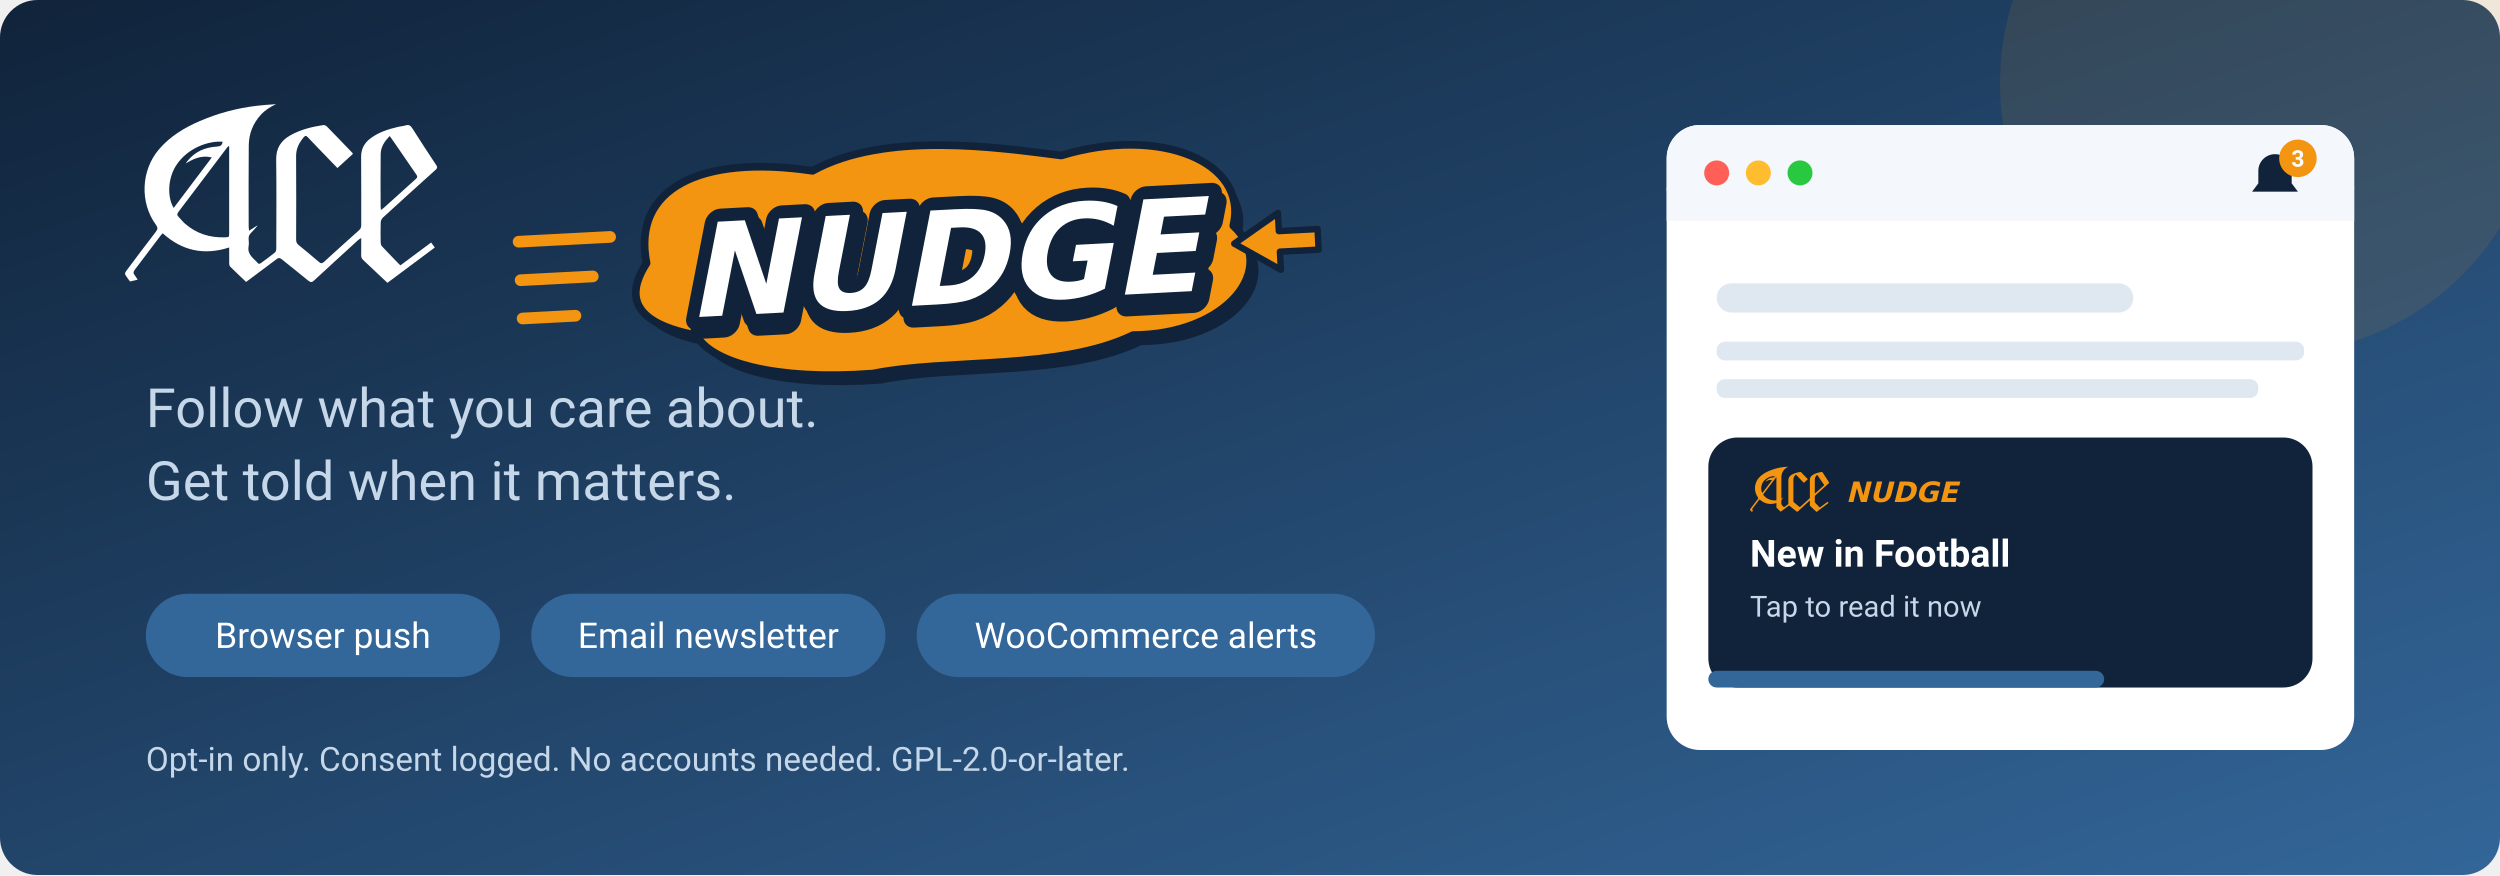
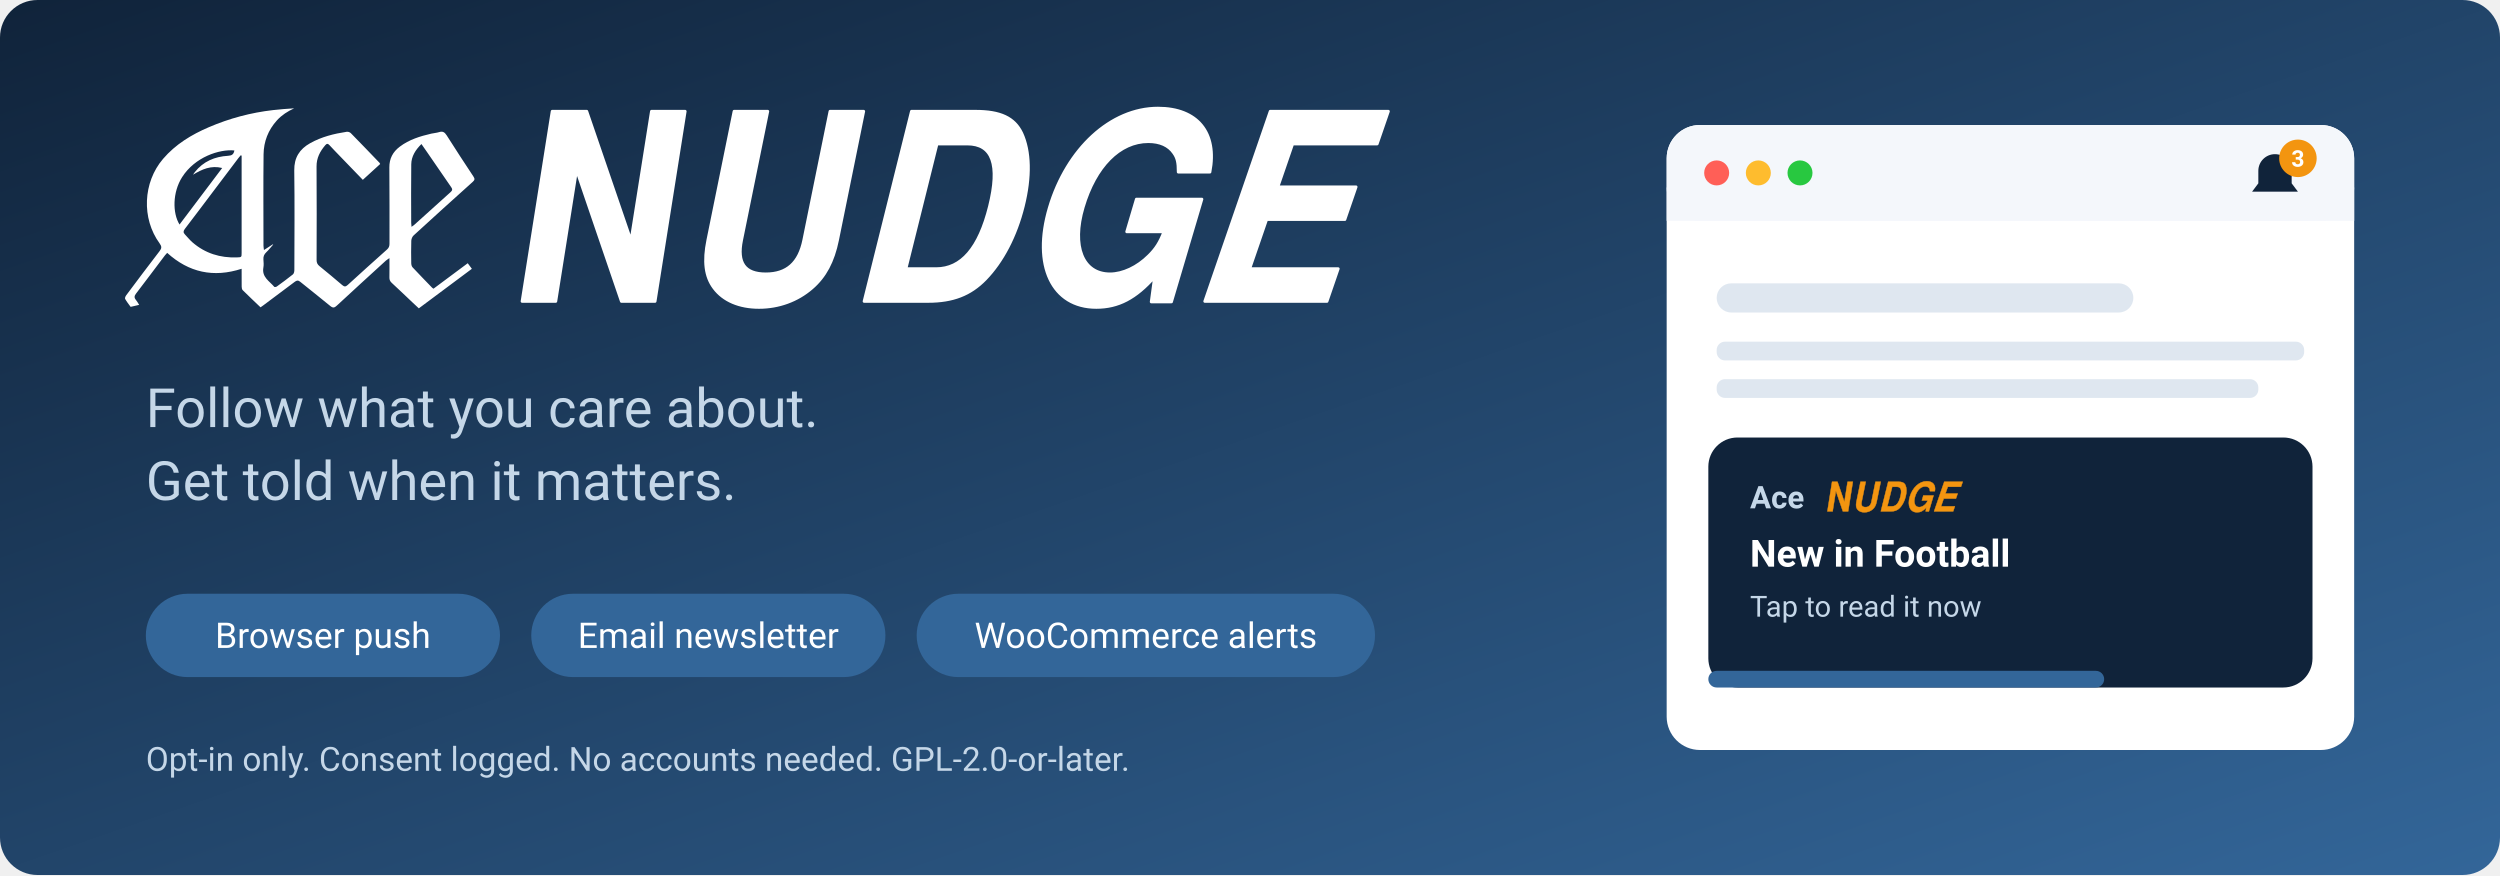
<svg xmlns="http://www.w3.org/2000/svg" viewBox="0 0 1200 420" role="img" aria-label="Ace NUDGE: follow what you care about, get told when it matters">
  <defs>
    <linearGradient id="g" x1="0" y1="0" x2="1" y2="1">
      <stop offset="0" stop-color="#10233a" />
      <stop offset="1" stop-color="#336699" />
    </linearGradient>
  </defs>
  <rect width="1200" height="420" rx="18" fill="url(#g)" />
-   <circle cx="1090" cy="40" r="130" fill="#f39510" opacity=".10" />
  <g font-family="system-ui,-apple-system,Segoe UI,Roboto,sans-serif" fill="#fff">
+     <path transform="translate(60.0,52.0) scale(0.3127)" d="M83.686,178.363 C105.442,149.53 127.001,120.958 149.172,91.577 C131.939,87.269 118.424,93.462 104.365,101.9 C105.686,100.006 106.356,98.933 107.133,97.948 C120.192,81.436 137.754,74.03 158.304,72.853 C164.202,72.515 166.779,70.544 167.916,64.645 C144.761,62.427 107.329,74.788 87.722,105.552 C72.79,128.98 72.852,160.835 83.686,178.363 L83.686,178.363 Z M455.038,54.803 C445.767,63.9 439.584,73.784 439.413,85.948 C438.986,115.915 439.279,145.891 439.312,175.864 C439.315,177.559 439.599,179.256 439.837,181.9 C441.89,180.4 443.139,179.647 444.204,178.688 C462.748,161.964 481.224,145.158 499.856,128.529 C502.651,126.034 502.976,124.277 500.786,121.139 C488.406,103.398 476.245,85.503 463.995,67.669 C461.185,63.577 458.325,59.521 455.038,54.803 L455.038,54.803 Z M179.024,72.562 C178.543,72.42 178.064,72.278 177.583,72.135 C176.444,73.5 175.244,74.818 174.173,76.235 C161.317,93.235 148.482,110.252 135.641,127.261 C121.091,146.532 106.617,165.858 91.918,185.014 C89.43,188.259 89.174,190.692 92.004,193.603 C95.831,197.537 99.228,201.94 103.346,205.526 C123.002,222.638 146.126,229.781 171.983,228.82 C178.875,228.564 179.02,228.57 179.022,221.842 C179.028,173.697 179.024,125.551 179.024,77.407 L179.024,72.562 Z M526.102,237.76 C528.35,240.792 530.203,243.292 532.455,246.328 C505.277,266.587 478.363,286.649 451.029,307.025 C447.824,304.034 444.793,301.236 441.796,298.404 C431.015,288.217 420.318,277.94 409.418,267.884 C406.856,265.52 405.796,263.105 405.87,259.65 C406.065,250.189 405.937,240.722 405.937,229.89 C403.385,231.683 401.745,232.591 400.399,233.82 C375.3,256.748 350.163,279.636 325.245,302.759 C321.536,306.201 319.281,306.896 315.012,303.339 C299.913,290.756 284.3,278.79 269.092,266.334 C265.798,263.635 263.663,263.947 260.502,266.349 C244.458,278.548 228.251,290.538 212.096,302.591 C210.775,303.577 209.405,304.495 208.055,305.446 C198.804,296.606 189.609,287.969 180.657,279.09 C179.48,277.921 179.127,275.512 179.095,273.666 C178.94,264.883 179.025,256.093 179.025,246.282 C135.863,260.268 98.004,251.982 64.737,221.843 C63.423,223.323 62.26,224.467 61.286,225.756 C46.526,245.296 31.872,264.918 16.971,284.351 C14.316,287.814 13.764,290.512 16.651,293.946 C18.451,296.089 19.779,298.628 21.759,301.664 C17.387,302.692 13.454,303.618 9.515,304.537 C9.195,304.612 8.655,304.778 8.565,304.651 C5.683,300.659 2.546,296.8 0.19,292.512 C-0.47,291.312 0.715,288.499 1.831,287.007 C18.791,264.326 35.749,241.641 53.044,219.217 C56.474,214.771 56.577,212.04 53.157,207.356 C25.134,168.985 27.526,113.701 58.386,77.616 C77.582,55.17 102.129,40.348 128.857,28.889 C160.355,15.385 193.2,6.613 227.275,2.695 C237.995,1.462 248.766,0.676 259.635,-0 C249.691,4.578 240.643,10.301 233.28,18.418 C219.833,33.239 212.916,50.971 212.701,70.668 C212.19,117.328 212.529,163.997 212.561,210.663 C212.564,212.57 212.958,214.477 213.292,217.489 C218.423,214.202 222.7,211.464 226.975,208.725 C227.149,208.839 227.321,208.952 227.495,209.065 C223.996,213.037 220.756,217.283 216.919,220.896 C213.589,224.033 212.153,227.401 212.471,231.914 C212.763,236.059 213.159,240.356 212.421,244.388 C209.738,259.073 221.76,265.259 229.19,274.063 C229.649,274.607 232.06,274.208 233.026,273.508 C241.383,267.44 249.75,261.367 257.774,254.875 C259.303,253.637 259.957,250.55 259.962,248.313 C260.082,197.314 260.531,146.309 259.815,95.321 C259.541,75.719 267.889,62.687 284.173,53.528 C301.702,43.671 320.872,38.969 340.521,35.966 C342.452,35.671 345.277,36.699 346.67,38.115 C361.505,53.205 376.137,68.496 390.81,83.747 C391.13,84.081 391.265,84.593 391.709,85.453 C382.94,93.447 374.132,101.476 365.051,109.752 C352.962,97.235 341.168,85.036 329.39,72.821 C324.183,67.422 318.918,62.077 313.868,56.535 C311.502,53.938 309.752,53.872 307.455,56.562 C299.361,66.035 293.932,76.195 294.036,89.363 C294.411,137.192 294.233,185.026 294.096,232.858 C294.084,236.939 295.353,239.629 298.476,242.165 C310.245,251.723 321.911,261.416 333.418,271.285 C336.57,273.988 338.606,274.113 341.786,271.203 C361.83,252.872 382.029,234.71 402.284,216.613 C405.034,214.155 406.007,211.531 405.998,207.912 C405.897,168.913 406.212,129.911 405.788,90.917 C405.637,77.079 411.183,66.881 421.779,58.859 C436.185,47.954 453.009,42.807 470.283,38.823 C474.164,37.928 478.247,37.75 482.012,36.543 C487.582,34.758 490.658,36.526 493.76,41.443 C507.187,62.707 520.999,83.731 534.869,104.711 C537.162,108.178 536.99,109.985 533.77,112.87 C503.373,140.123 473.125,167.545 443.022,195.122 C441.002,196.972 439.553,200.448 439.459,203.224 C439.065,214.71 439.192,226.219 439.385,237.716 C439.421,239.857 440.027,242.545 441.401,244.019 C451.283,254.625 461.426,264.986 471.503,275.408 C471.954,275.873 472.565,276.181 473.536,276.872 C490.813,264.016 508.144,251.122 526.102,237.76 L526.102,237.76 Z" fill="#fff" />
+     <g transform="translate(243.3,0)">
+       <path d="M54.978 144.64H71.116L85.561 53.44H69.422L59.594 115.491L38.329 53.44H21.761L7.316 144.64H23.454L33.441 81.588Z M155.119 53.44 142.546 115.241C140.306 126.25 134.395 131.504 124.282 131.504C114.169 131.504 110.396 126.25 112.636 115.241L125.209 53.44H109.071L96.498 115.241C94.411 125.499 95.301 132.755 99.453 138.26C103.934 144.265 111.556 147.517 121.024 147.517C130.492 147.517 139.438 144.265 146.362 138.26C152.754 132.755 156.597 125.499 158.684 115.241L171.257 53.44Z M171.481 144.64H202.144C214.086 144.64 222.429 141.387 229.648 134.006C237.902 125.499 244.294 113.239 247.85 98.977C251.374 84.841 251.096 72.581 247.116 63.949C243.577 56.568 236.933 53.44 224.883 53.44H194.22ZM191.519 129.002 206.459 69.078H220.984C233.141 69.078 236.702 78.961 231.68 99.103C226.69 119.119 218.201 129.002 206.043 129.002Z M333.594 95.6H302.178L297.546 111.238H315.406C313.456 116.367 311.454 119.494 308.124 122.747C302.62 128.252 295.631 131.504 289.499 131.504C276.373 131.504 271.049 118.243 276.607 99.478C282.425 79.837 294.122 67.952 307.894 67.952C313.488 67.952 317.666 69.828 320.142 73.456C321.734 75.708 322.288 77.835 322.278 82.589H337.448C341.107 63.698 331.465 51.939 312.529 51.939C289.936 51.939 268.807 71.33 260.395 99.728C252.205 127.376 261.732 147.517 282.927 147.517C293.47 147.517 301.868 143.139 310.932 132.88L309.311 144.89H318.994Z M364.671 105.358H402.219L407.604 89.72H370.056L377.163 69.078H417.724L423.109 53.44H366.41L335.007 144.64H393.643L399.027 129.002H356.53Z" fill="#fff" stroke="#fff" stroke-width="1.4" stroke-linejoin="round" />
+     </g>
    <text x="70" y="205" font-size="26" fill="#c5d7e8">Follow what you care about.</text>
    <text x="70" y="240" font-size="26" fill="#c5d7e8">Get told when it matters.</text>
    <g font-size="17" fill="#fff">
      <rect x="70" y="285" width="170" height="40" rx="20" fill="#336699" />
      <text x="155" y="311" text-anchor="middle">Browser push</text>
      <rect x="255" y="285" width="170" height="40" rx="20" fill="#336699" />
      <text x="340" y="311" text-anchor="middle">Email newsletter</text>
      <rect x="440" y="285" width="220" height="40" rx="20" fill="#336699" />
      <text x="550" y="311" text-anchor="middle">WooCommerce alerts</text>
    </g>
    <text x="70" y="370" font-size="16" fill="#c5d7e8">Opt-in only. Consent logged. No accounts needed. GPL-2.0-or-later.</text>
-   </g>
-   <path transform="translate(60,50) scale(0.2793)" d="M83.686,178.363 C105.442,149.53 127.001,120.958 149.172,91.577 C131.939,87.269 118.424,93.462 104.365,101.9 C105.686,100.006 106.356,98.933 107.133,97.948 C120.192,81.436 137.754,74.03 158.304,72.853 C164.202,72.515 166.779,70.544 167.916,64.645 C144.761,62.427 107.329,74.788 87.722,105.552 C72.79,128.98 72.852,160.835 83.686,178.363 L83.686,178.363 Z M455.038,54.803 C445.767,63.9 439.584,73.784 439.413,85.948 C438.986,115.915 439.279,145.891 439.312,175.864 C439.315,177.559 439.599,179.256 439.837,181.9 C441.89,180.4 443.139,179.647 444.204,178.688 C462.748,161.964 481.224,145.158 499.856,128.529 C502.651,126.034 502.976,124.277 500.786,121.139 C488.406,103.398 476.245,85.503 463.995,67.669 C461.185,63.577 458.325,59.521 455.038,54.803 L455.038,54.803 Z M179.024,72.562 C178.543,72.42 178.064,72.278 177.583,72.135 C176.444,73.5 175.244,74.818 174.173,76.235 C161.317,93.235 148.482,110.252 135.641,127.261 C121.091,146.532 106.617,165.858 91.918,185.014 C89.43,188.259 89.174,190.692 92.004,193.603 C95.831,197.537 99.228,201.94 103.346,205.526 C123.002,222.638 146.126,229.781 171.983,228.82 C178.875,228.564 179.02,228.57 179.022,221.842 C179.028,173.697 179.024,125.551 179.024,77.407 L179.024,72.562 Z M526.102,237.76 C528.35,240.792 530.203,243.292 532.455,246.328 C505.277,266.587 478.363,286.649 451.029,307.025 C447.824,304.034 444.793,301.236 441.796,298.404 C431.015,288.217 420.318,277.94 409.418,267.884 C406.856,265.52 405.796,263.105 405.87,259.65 C406.065,250.189 405.937,240.722 405.937,229.89 C403.385,231.683 401.745,232.591 400.399,233.82 C375.3,256.748 350.163,279.636 325.245,302.759 C321.536,306.201 319.281,306.896 315.012,303.339 C299.913,290.756 284.3,278.79 269.092,266.334 C265.798,263.635 263.663,263.947 260.502,266.349 C244.458,278.548 228.251,290.538 212.096,302.591 C210.775,303.577 209.405,304.495 208.055,305.446 C198.804,296.606 189.609,287.969 180.657,279.09 C179.48,277.921 179.127,275.512 179.095,273.666 C178.94,264.883 179.025,256.093 179.025,246.282 C135.863,260.268 98.004,251.982 64.737,221.843 C63.423,223.323 62.26,224.467 61.286,225.756 C46.526,245.296 31.872,264.918 16.971,284.351 C14.316,287.814 13.764,290.512 16.651,293.946 C18.451,296.089 19.779,298.628 21.759,301.664 C17.387,302.692 13.454,303.618 9.515,304.537 C9.195,304.612 8.655,304.778 8.565,304.651 C5.683,300.659 2.546,296.8 0.19,292.512 C-0.47,291.312 0.715,288.499 1.831,287.007 C18.791,264.326 35.749,241.641 53.044,219.217 C56.474,214.771 56.577,212.04 53.157,207.356 C25.134,168.985 27.526,113.701 58.386,77.616 C77.582,55.17 102.129,40.348 128.857,28.889 C160.355,15.385 193.2,6.613 227.275,2.695 C237.995,1.462 248.766,0.676 259.635,-0 C249.691,4.578 240.643,10.301 233.28,18.418 C219.833,33.239 212.916,50.971 212.701,70.668 C212.19,117.328 212.529,163.997 212.561,210.663 C212.564,212.57 212.958,214.477 213.292,217.489 C218.423,214.202 222.7,211.464 226.975,208.725 C227.149,208.839 227.321,208.952 227.495,209.065 C223.996,213.037 220.756,217.283 216.919,220.896 C213.589,224.033 212.153,227.401 212.471,231.914 C212.763,236.059 213.159,240.356 212.421,244.388 C209.738,259.073 221.76,265.259 229.19,274.063 C229.649,274.607 232.06,274.208 233.026,273.508 C241.383,267.44 249.75,261.367 257.774,254.875 C259.303,253.637 259.957,250.55 259.962,248.313 C260.082,197.314 260.531,146.309 259.815,95.321 C259.541,75.719 267.889,62.687 284.173,53.528 C301.702,43.671 320.872,38.969 340.521,35.966 C342.452,35.671 345.277,36.699 346.67,38.115 C361.505,53.205 376.137,68.496 390.81,83.747 C391.13,84.081 391.265,84.593 391.709,85.453 C382.94,93.447 374.132,101.476 365.051,109.752 C352.962,97.235 341.168,85.036 329.39,72.821 C324.183,67.422 318.918,62.077 313.868,56.535 C311.502,53.938 309.752,53.872 307.455,56.562 C299.361,66.035 293.932,76.195 294.036,89.363 C294.411,137.192 294.233,185.026 294.096,232.858 C294.084,236.939 295.353,239.629 298.476,242.165 C310.245,251.723 321.911,261.416 333.418,271.285 C336.57,273.988 338.606,274.113 341.786,271.203 C361.83,252.872 382.029,234.71 402.284,216.613 C405.034,214.155 406.007,211.531 405.998,207.912 C405.897,168.913 406.212,129.911 405.788,90.917 C405.637,77.079 411.183,66.881 421.779,58.859 C436.185,47.954 453.009,42.807 470.283,38.823 C474.164,37.928 478.247,37.75 482.012,36.543 C487.582,34.758 490.658,36.526 493.76,41.443 C507.187,62.707 520.999,83.731 534.869,104.711 C537.162,108.178 536.99,109.985 533.77,112.87 C503.373,140.123 473.125,167.545 443.022,195.122 C441.002,196.972 439.553,200.448 439.459,203.224 C439.065,214.71 439.192,226.219 439.385,237.716 C439.421,239.857 440.027,242.545 441.401,244.019 C451.283,254.625 461.426,264.986 471.503,275.408 C471.954,275.873 472.565,276.181 473.536,276.872 C490.813,264.016 508.144,251.122 526.102,237.76 L526.102,237.76 Z" fill="#fff" />
-   <g transform="translate(300,78) rotate(-3)">
-     <path d="M7.8,48.8 C2.6,13.0 35.9,-2.2 89.7,8.7 C125.6,-8.7 179.4,2.2 209.3,7.6 C257.2,-4.3 299.0,15.2 290.0,45.6 C311.0,67.3 284.1,97.7 239.2,95.5 C203.3,110.7 149.5,102.0 113.6,107.4 C65.8,108.5 35.9,97.7 29.9,84.6 C-6.0,75.9 0.0,59.7 7.8,48.8Z" transform="translate(3.7,5.0)" fill="#10233a" />
-     <path d="M7.8,48.8 C2.6,13.0 35.9,-2.2 89.7,8.7 C125.6,-8.7 179.4,2.2 209.3,7.6 C257.2,-4.3 299.0,15.2 290.0,45.6 C311.0,67.3 284.1,97.7 239.2,95.5 C203.3,110.7 149.5,102.0 113.6,107.4 C65.8,108.5 35.9,97.7 29.9,84.6 C-6.0,75.9 0.0,59.7 7.8,48.8Z" fill="#f39510" stroke="#10233a" stroke-width="3.7" stroke-linejoin="round" />
-     <rect x="-55.8" y="32.5" width="49.6" height="5.6" rx="2.8" fill="#f39510" />
-     <rect x="-55.8" y="51.0" width="40.3" height="5.6" rx="2.8" fill="#f39510" />
-     <rect x="-55.8" y="69.4" width="31.0" height="5.6" rx="2.8" fill="#f39510" />
-     <path d="M290.0,54.2 l21.7,-13.6 l0,8.7 l18.6,0 l0,9.9 l-18.6,0 l0,8.7Z" fill="#f39510" stroke="#10233a" stroke-width="3.1" stroke-linejoin="round" />
-     <g transform="translate(26.0,75.9) skewX(-14)">
-       <path d="M5.691 -45.198H18.709L35.147 -14.198V-45.198H46.197V0.0H33.18L16.741 -31.0V0.0H5.691Z M57.58 -45.198H69.235V-18.104Q69.235 -12.503 71.067 -10.096Q72.898 -7.689 77.046 -7.689Q81.224 -7.689 83.055 -10.096Q84.887 -12.503 84.887 -18.104V-45.198H96.542V-18.104Q96.542 -8.507 91.729 -3.814Q86.915 0.878 77.046 0.878Q67.207 0.878 62.394 -3.814Q57.58 -8.507 57.58 -18.104Z M119.58 -36.389V-8.81H123.758Q130.902 -8.81 134.671 -12.352Q138.44 -15.894 138.44 -22.645Q138.44 -29.365 134.687 -32.877Q130.933 -36.389 123.758 -36.389ZM107.925 -45.198H120.216Q130.509 -45.198 135.549 -43.73Q140.59 -42.262 144.192 -38.75Q147.371 -35.692 148.915 -31.696Q150.459 -27.7 150.459 -22.645Q150.459 -17.528 148.915 -13.517Q147.371 -9.506 144.192 -6.448Q140.56 -2.937 135.474 -1.468Q130.388 0.0 120.216 0.0H107.925Z M200.017 -3.36Q195.657 -1.241 190.965 -0.182Q186.272 0.878 181.277 0.878Q169.985 0.878 163.386 -5.434Q156.786 -11.746 156.786 -22.554Q156.786 -33.482 163.507 -39.749Q170.228 -46.016 181.913 -46.016Q186.424 -46.016 190.556 -45.168Q194.688 -44.32 198.352 -42.655V-33.301Q194.567 -35.45 190.829 -36.51Q187.09 -37.569 183.336 -37.569Q176.373 -37.569 172.604 -33.679Q168.835 -29.789 168.835 -22.554Q168.835 -15.379 172.468 -11.474Q176.101 -7.568 182.791 -7.568Q184.607 -7.568 186.167 -7.795Q187.726 -8.022 188.967 -8.507V-17.286H181.853V-25.097H200.017Z M210.279 -45.198H241.733V-36.389H221.935V-27.973H240.553V-19.163H221.935V-8.81H242.399V0.0H210.279Z" transform="translate(3.1,4.3)" fill="#10233a" stroke="#10233a" stroke-width="12.4" stroke-linejoin="round" />
-       <path d="M5.691 -45.198H18.709L35.147 -14.198V-45.198H46.197V0.0H33.18L16.741 -31.0V0.0H5.691Z M57.58 -45.198H69.235V-18.104Q69.235 -12.503 71.067 -10.096Q72.898 -7.689 77.046 -7.689Q81.224 -7.689 83.055 -10.096Q84.887 -12.503 84.887 -18.104V-45.198H96.542V-18.104Q96.542 -8.507 91.729 -3.814Q86.915 0.878 77.046 0.878Q67.207 0.878 62.394 -3.814Q57.58 -8.507 57.58 -18.104Z M119.58 -36.389V-8.81H123.758Q130.902 -8.81 134.671 -12.352Q138.44 -15.894 138.44 -22.645Q138.44 -29.365 134.687 -32.877Q130.933 -36.389 123.758 -36.389ZM107.925 -45.198H120.216Q130.509 -45.198 135.549 -43.73Q140.59 -42.262 144.192 -38.75Q147.371 -35.692 148.915 -31.696Q150.459 -27.7 150.459 -22.645Q150.459 -17.528 148.915 -13.517Q147.371 -9.506 144.192 -6.448Q140.56 -2.937 135.474 -1.468Q130.388 0.0 120.216 0.0H107.925Z M200.017 -3.36Q195.657 -1.241 190.965 -0.182Q186.272 0.878 181.277 0.878Q169.985 0.878 163.386 -5.434Q156.786 -11.746 156.786 -22.554Q156.786 -33.482 163.507 -39.749Q170.228 -46.016 181.913 -46.016Q186.424 -46.016 190.556 -45.168Q194.688 -44.32 198.352 -42.655V-33.301Q194.567 -35.45 190.829 -36.51Q187.09 -37.569 183.336 -37.569Q176.373 -37.569 172.604 -33.679Q168.835 -29.789 168.835 -22.554Q168.835 -15.379 172.468 -11.474Q176.101 -7.568 182.791 -7.568Q184.607 -7.568 186.167 -7.795Q187.726 -8.022 188.967 -8.507V-17.286H181.853V-25.097H200.017Z M210.279 -45.198H241.733V-36.389H221.935V-27.973H240.553V-19.163H221.935V-8.81H242.399V0.0H210.279Z" fill="#fff" stroke="#10233a" stroke-width="12.4" stroke-linejoin="round" paint-order="stroke" />
-     </g>
  </g>
  <g transform="translate(800,60)">
    <rect width="330" height="300" rx="16" fill="#fff" />
    <rect width="330" height="46" rx="16" fill="#f4f7fb" />
    <rect y="30" width="330" height="16" fill="#f4f7fb" />
    <circle cx="24" cy="23" r="6" fill="#ff5f57" />
    <circle cx="44" cy="23" r="6" fill="#febc2e" />
    <circle cx="64" cy="23" r="6" fill="#28c840" />
    <g transform="translate(278,10)">
      <path d="M14 4a8 8 0 0 0-8 8v6l-3 4h22l-3-4v-6a8 8 0 0 0-8-8z" fill="#10233a" />
      <circle cx="25" cy="6" r="9" fill="#f39510" />
      <text x="25" y="10" font-size="11" fill="#fff" text-anchor="middle" font-weight="700" font-family="system-ui,-apple-system,Segoe UI,Roboto,sans-serif">3</text>
    </g>
    <rect x="24" y="76" width="200" height="14" rx="7" fill="#dfe7f0" />
    <rect x="24" y="104" width="282" height="9" rx="4" fill="#dfe7f0" />
    <rect x="24" y="122" width="260" height="9" rx="4" fill="#dfe7f0" />
    <g transform="translate(20,150)">
      <rect width="290" height="120" rx="14" fill="#10233a" />
-       <path transform="translate(20,14) scale(0.0708)" d="M83.686,178.363 C105.442,149.53 127.001,120.958 149.172,91.577 C131.939,87.269 118.424,93.462 104.365,101.9 C105.686,100.006 106.356,98.933 107.133,97.948 C120.192,81.436 137.754,74.03 158.304,72.853 C164.202,72.515 166.779,70.544 167.916,64.645 C144.761,62.427 107.329,74.788 87.722,105.552 C72.79,128.98 72.852,160.835 83.686,178.363 L83.686,178.363 Z M455.038,54.803 C445.767,63.9 439.584,73.784 439.413,85.948 C438.986,115.915 439.279,145.891 439.312,175.864 C439.315,177.559 439.599,179.256 439.837,181.9 C441.89,180.4 443.139,179.647 444.204,178.688 C462.748,161.964 481.224,145.158 499.856,128.529 C502.651,126.034 502.976,124.277 500.786,121.139 C488.406,103.398 476.245,85.503 463.995,67.669 C461.185,63.577 458.325,59.521 455.038,54.803 L455.038,54.803 Z M179.024,72.562 C178.543,72.42 178.064,72.278 177.583,72.135 C176.444,73.5 175.244,74.818 174.173,76.235 C161.317,93.235 148.482,110.252 135.641,127.261 C121.091,146.532 106.617,165.858 91.918,185.014 C89.43,188.259 89.174,190.692 92.004,193.603 C95.831,197.537 99.228,201.94 103.346,205.526 C123.002,222.638 146.126,229.781 171.983,228.82 C178.875,228.564 179.02,228.57 179.022,221.842 C179.028,173.697 179.024,125.551 179.024,77.407 L179.024,72.562 Z M526.102,237.76 C528.35,240.792 530.203,243.292 532.455,246.328 C505.277,266.587 478.363,286.649 451.029,307.025 C447.824,304.034 444.793,301.236 441.796,298.404 C431.015,288.217 420.318,277.94 409.418,267.884 C406.856,265.52 405.796,263.105 405.87,259.65 C406.065,250.189 405.937,240.722 405.937,229.89 C403.385,231.683 401.745,232.591 400.399,233.82 C375.3,256.748 350.163,279.636 325.245,302.759 C321.536,306.201 319.281,306.896 315.012,303.339 C299.913,290.756 284.3,278.79 269.092,266.334 C265.798,263.635 263.663,263.947 260.502,266.349 C244.458,278.548 228.251,290.538 212.096,302.591 C210.775,303.577 209.405,304.495 208.055,305.446 C198.804,296.606 189.609,287.969 180.657,279.09 C179.48,277.921 179.127,275.512 179.095,273.666 C178.94,264.883 179.025,256.093 179.025,246.282 C135.863,260.268 98.004,251.982 64.737,221.843 C63.423,223.323 62.26,224.467 61.286,225.756 C46.526,245.296 31.872,264.918 16.971,284.351 C14.316,287.814 13.764,290.512 16.651,293.946 C18.451,296.089 19.779,298.628 21.759,301.664 C17.387,302.692 13.454,303.618 9.515,304.537 C9.195,304.612 8.655,304.778 8.565,304.651 C5.683,300.659 2.546,296.8 0.19,292.512 C-0.47,291.312 0.715,288.499 1.831,287.007 C18.791,264.326 35.749,241.641 53.044,219.217 C56.474,214.771 56.577,212.04 53.157,207.356 C25.134,168.985 27.526,113.701 58.386,77.616 C77.582,55.17 102.129,40.348 128.857,28.889 C160.355,15.385 193.2,6.613 227.275,2.695 C237.995,1.462 248.766,0.676 259.635,-0 C249.691,4.578 240.643,10.301 233.28,18.418 C219.833,33.239 212.916,50.971 212.701,70.668 C212.19,117.328 212.529,163.997 212.561,210.663 C212.564,212.57 212.958,214.477 213.292,217.489 C218.423,214.202 222.7,211.464 226.975,208.725 C227.149,208.839 227.321,208.952 227.495,209.065 C223.996,213.037 220.756,217.283 216.919,220.896 C213.589,224.033 212.153,227.401 212.471,231.914 C212.763,236.059 213.159,240.356 212.421,244.388 C209.738,259.073 221.76,265.259 229.19,274.063 C229.649,274.607 232.06,274.208 233.026,273.508 C241.383,267.44 249.75,261.367 257.774,254.875 C259.303,253.637 259.957,250.55 259.962,248.313 C260.082,197.314 260.531,146.309 259.815,95.321 C259.541,75.719 267.889,62.687 284.173,53.528 C301.702,43.671 320.872,38.969 340.521,35.966 C342.452,35.671 345.277,36.699 346.67,38.115 C361.505,53.205 376.137,68.496 390.81,83.747 C391.13,84.081 391.265,84.593 391.709,85.453 C382.94,93.447 374.132,101.476 365.051,109.752 C352.962,97.235 341.168,85.036 329.39,72.821 C324.183,67.422 318.918,62.077 313.868,56.535 C311.502,53.938 309.752,53.872 307.455,56.562 C299.361,66.035 293.932,76.195 294.036,89.363 C294.411,137.192 294.233,185.026 294.096,232.858 C294.084,236.939 295.353,239.629 298.476,242.165 C310.245,251.723 321.911,261.416 333.418,271.285 C336.57,273.988 338.606,274.113 341.786,271.203 C361.83,252.872 382.029,234.71 402.284,216.613 C405.034,214.155 406.007,211.531 405.998,207.912 C405.897,168.913 406.212,129.911 405.788,90.917 C405.637,77.079 411.183,66.881 421.779,58.859 C436.185,47.954 453.009,42.807 470.283,38.823 C474.164,37.928 478.247,37.75 482.012,36.543 C487.582,34.758 490.658,36.526 493.76,41.443 C507.187,62.707 520.999,83.731 534.869,104.711 C537.162,108.178 536.99,109.985 533.77,112.87 C503.373,140.123 473.125,167.545 443.022,195.122 C441.002,196.972 439.553,200.448 439.459,203.224 C439.065,214.71 439.192,226.219 439.385,237.716 C439.421,239.857 440.027,242.545 441.401,244.019 C451.283,254.625 461.426,264.986 471.503,275.408 C471.954,275.873 472.565,276.181 473.536,276.872 C490.813,264.016 508.144,251.122 526.102,237.76 L526.102,237.76 Z" fill="#f39510" />
-       <g transform="translate(66,30.94503) skewX(-14)">
-         <path d="M1.236 -9.819H4.064L7.636 -3.084V-9.819H10.036V0.0H7.208L3.637 -6.735V0.0H1.236Z M12.509 -9.819H15.041V-3.933Q15.041 -2.716 15.439 -2.193Q15.837 -1.67 16.738 -1.67Q17.645 -1.67 18.043 -2.193Q18.441 -2.716 18.441 -3.933V-9.819H20.973V-3.933Q20.973 -1.848 19.927 -0.829Q18.882 0.191 16.738 0.191Q14.6 0.191 13.555 -0.829Q12.509 -1.848 12.509 -3.933Z M25.978 -7.905V-1.914H26.886Q28.438 -1.914 29.257 -2.683Q30.075 -3.453 30.075 -4.919Q30.075 -6.379 29.26 -7.142Q28.444 -7.905 26.886 -7.905ZM23.446 -9.819H26.116Q28.352 -9.819 29.447 -9.5Q30.542 -9.181 31.325 -8.418Q32.015 -7.754 32.351 -6.886Q32.686 -6.018 32.686 -4.919Q32.686 -3.808 32.351 -2.937Q32.015 -2.065 31.325 -1.401Q30.536 -0.638 29.431 -0.319Q28.326 0.0 26.116 0.0H23.446Z M43.452 -0.73Q42.505 -0.27 41.486 -0.039Q40.467 0.191 39.381 0.191Q36.928 0.191 35.495 -1.181Q34.061 -2.552 34.061 -4.9Q34.061 -7.274 35.521 -8.635Q36.981 -9.997 39.52 -9.997Q40.499 -9.997 41.397 -9.812Q42.295 -9.628 43.091 -9.267V-7.234Q42.269 -7.701 41.456 -7.932Q40.644 -8.162 39.829 -8.162Q38.316 -8.162 37.497 -7.317Q36.678 -6.471 36.678 -4.9Q36.678 -3.341 37.468 -2.493Q38.257 -1.644 39.71 -1.644Q40.105 -1.644 40.444 -1.694Q40.782 -1.743 41.052 -1.848V-3.755H39.506V-5.452H43.452Z M45.682 -9.819H52.515V-7.905H48.214V-6.077H52.259V-4.163H48.214V-1.914H52.66V0.0H45.682Z" fill="#f39510" />
+       <text x="20" y="34" font-size="15" font-weight="700" fill="#c5d7e8" font-family="system-ui,-apple-system,Segoe UI,Roboto,sans-serif">Ace</text>
+       <g transform="translate(56.0,0)">
+         <path d="M8.59 35.475H11.112L13.369 21.225H10.847L9.312 30.92L5.989 21.225H3.4L1.143 35.475H3.665L5.225 25.623Z M24.237 21.225 22.273 30.881C21.923 32.602 20.999 33.423 19.419 33.423C17.839 33.423 17.249 32.602 17.599 30.881L19.564 21.225H17.042L15.078 30.881C14.752 32.484 14.891 33.618 15.54 34.478C16.24 35.416 17.431 35.925 18.91 35.925C20.389 35.925 21.787 35.416 22.869 34.478C23.868 33.618 24.468 32.484 24.794 30.881L26.759 21.225Z M26.794 35.475H31.585C33.451 35.475 34.754 34.967 35.883 33.813C37.172 32.484 38.171 30.569 38.727 28.34C39.277 26.131 39.234 24.216 38.612 22.867C38.059 21.714 37.021 21.225 35.138 21.225H30.347ZM29.925 33.032 32.259 23.668H34.529C36.428 23.668 36.985 25.213 36.2 28.36C35.42 31.487 34.094 33.032 32.194 33.032Z M52.124 27.812H47.215L46.492 30.256H49.282C48.978 31.057 48.665 31.546 48.144 32.054C47.284 32.914 46.192 33.423 45.234 33.423C43.183 33.423 42.351 31.351 43.22 28.418C44.129 25.349 45.957 23.492 48.108 23.492C48.983 23.492 49.635 23.786 50.022 24.353C50.271 24.704 50.357 25.037 50.356 25.78H52.726C53.298 22.828 51.791 20.99 48.833 20.99C45.302 20.99 42.001 24.02 40.687 28.458C39.407 32.777 40.896 35.925 44.207 35.925C45.855 35.925 47.167 35.24 48.583 33.638L48.33 35.514H49.843Z M56.98 29.337H62.847L63.688 26.894H57.821L58.932 23.668H65.269L66.111 21.225H57.251L52.345 35.475H61.507L62.348 33.032H55.708Z" fill="#f39510" stroke="#f39510" stroke-width="0.2" stroke-linejoin="round" />
      </g>
      <text x="20" y="62" font-size="18" fill="#fff" font-weight="700" font-family="system-ui,-apple-system,Segoe UI,Roboto,sans-serif">New in Football</text>
      <text x="20" y="86" font-size="14" fill="#c5d7e8" font-family="system-ui,-apple-system,Segoe UI,Roboto,sans-serif">Tap to read it now</text>
      <rect x="0" y="112" width="190" height="8" rx="4" fill="#336699" />
    </g>
  </g>
</svg>
